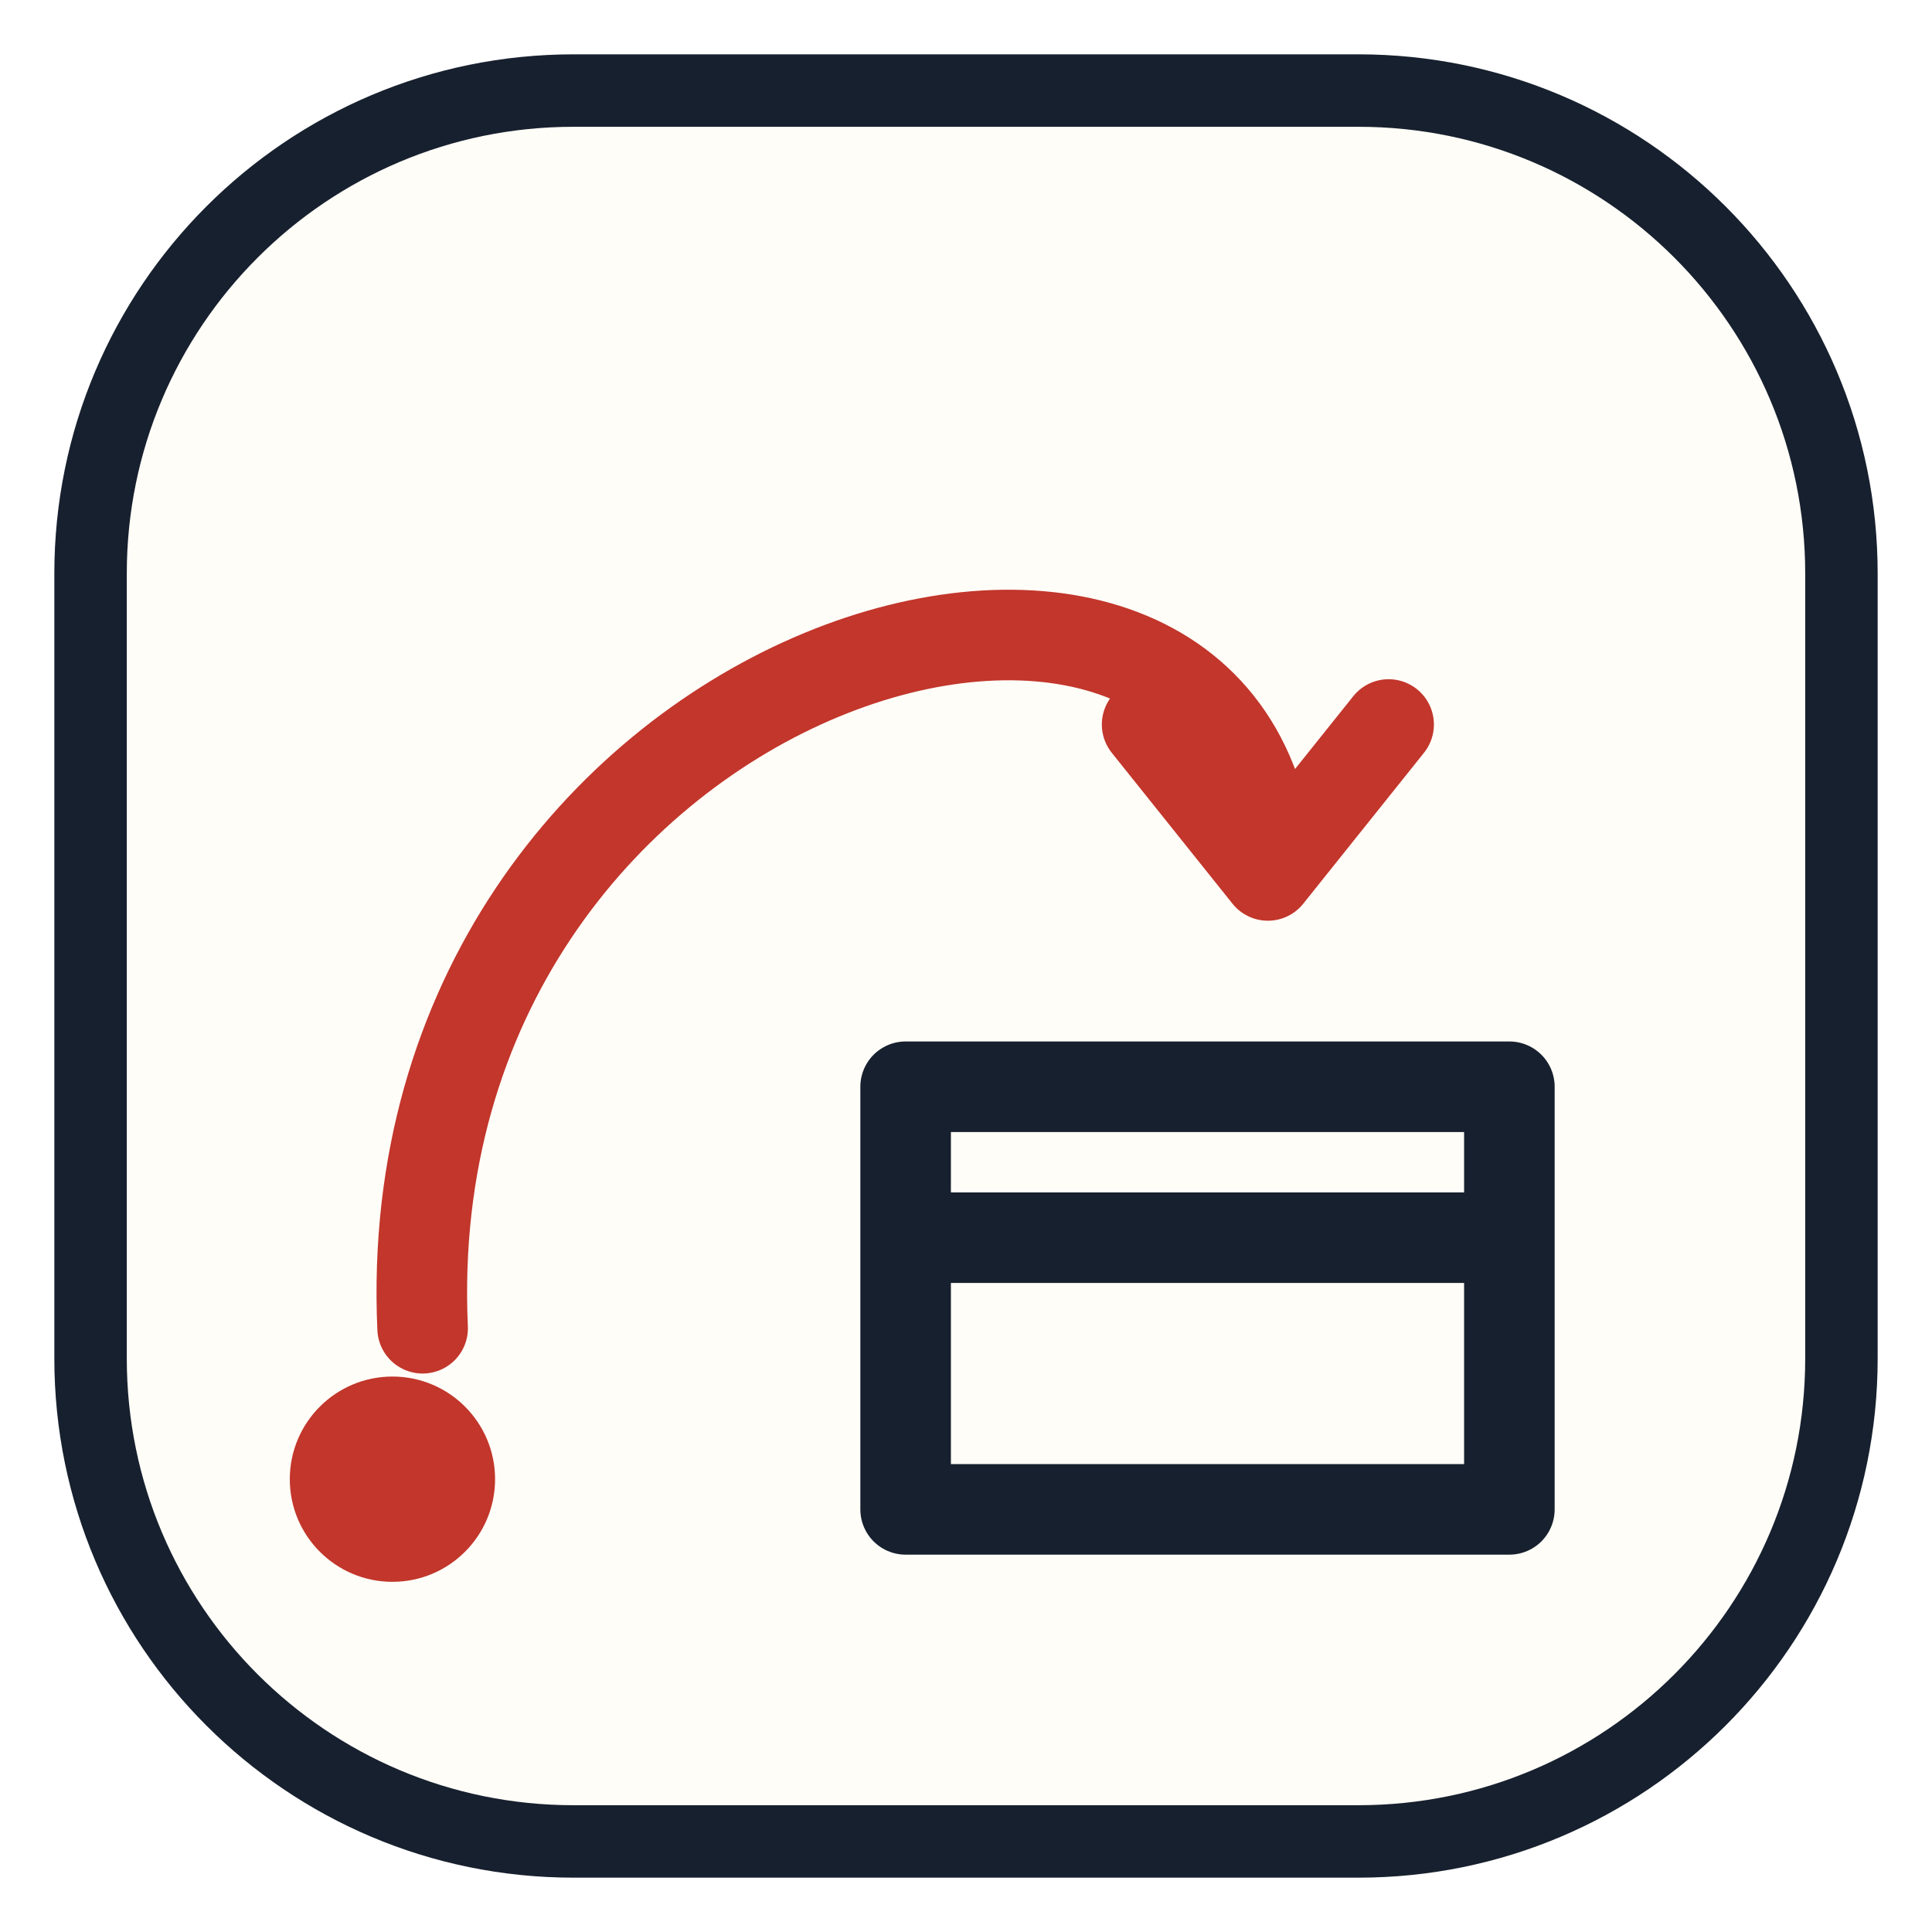
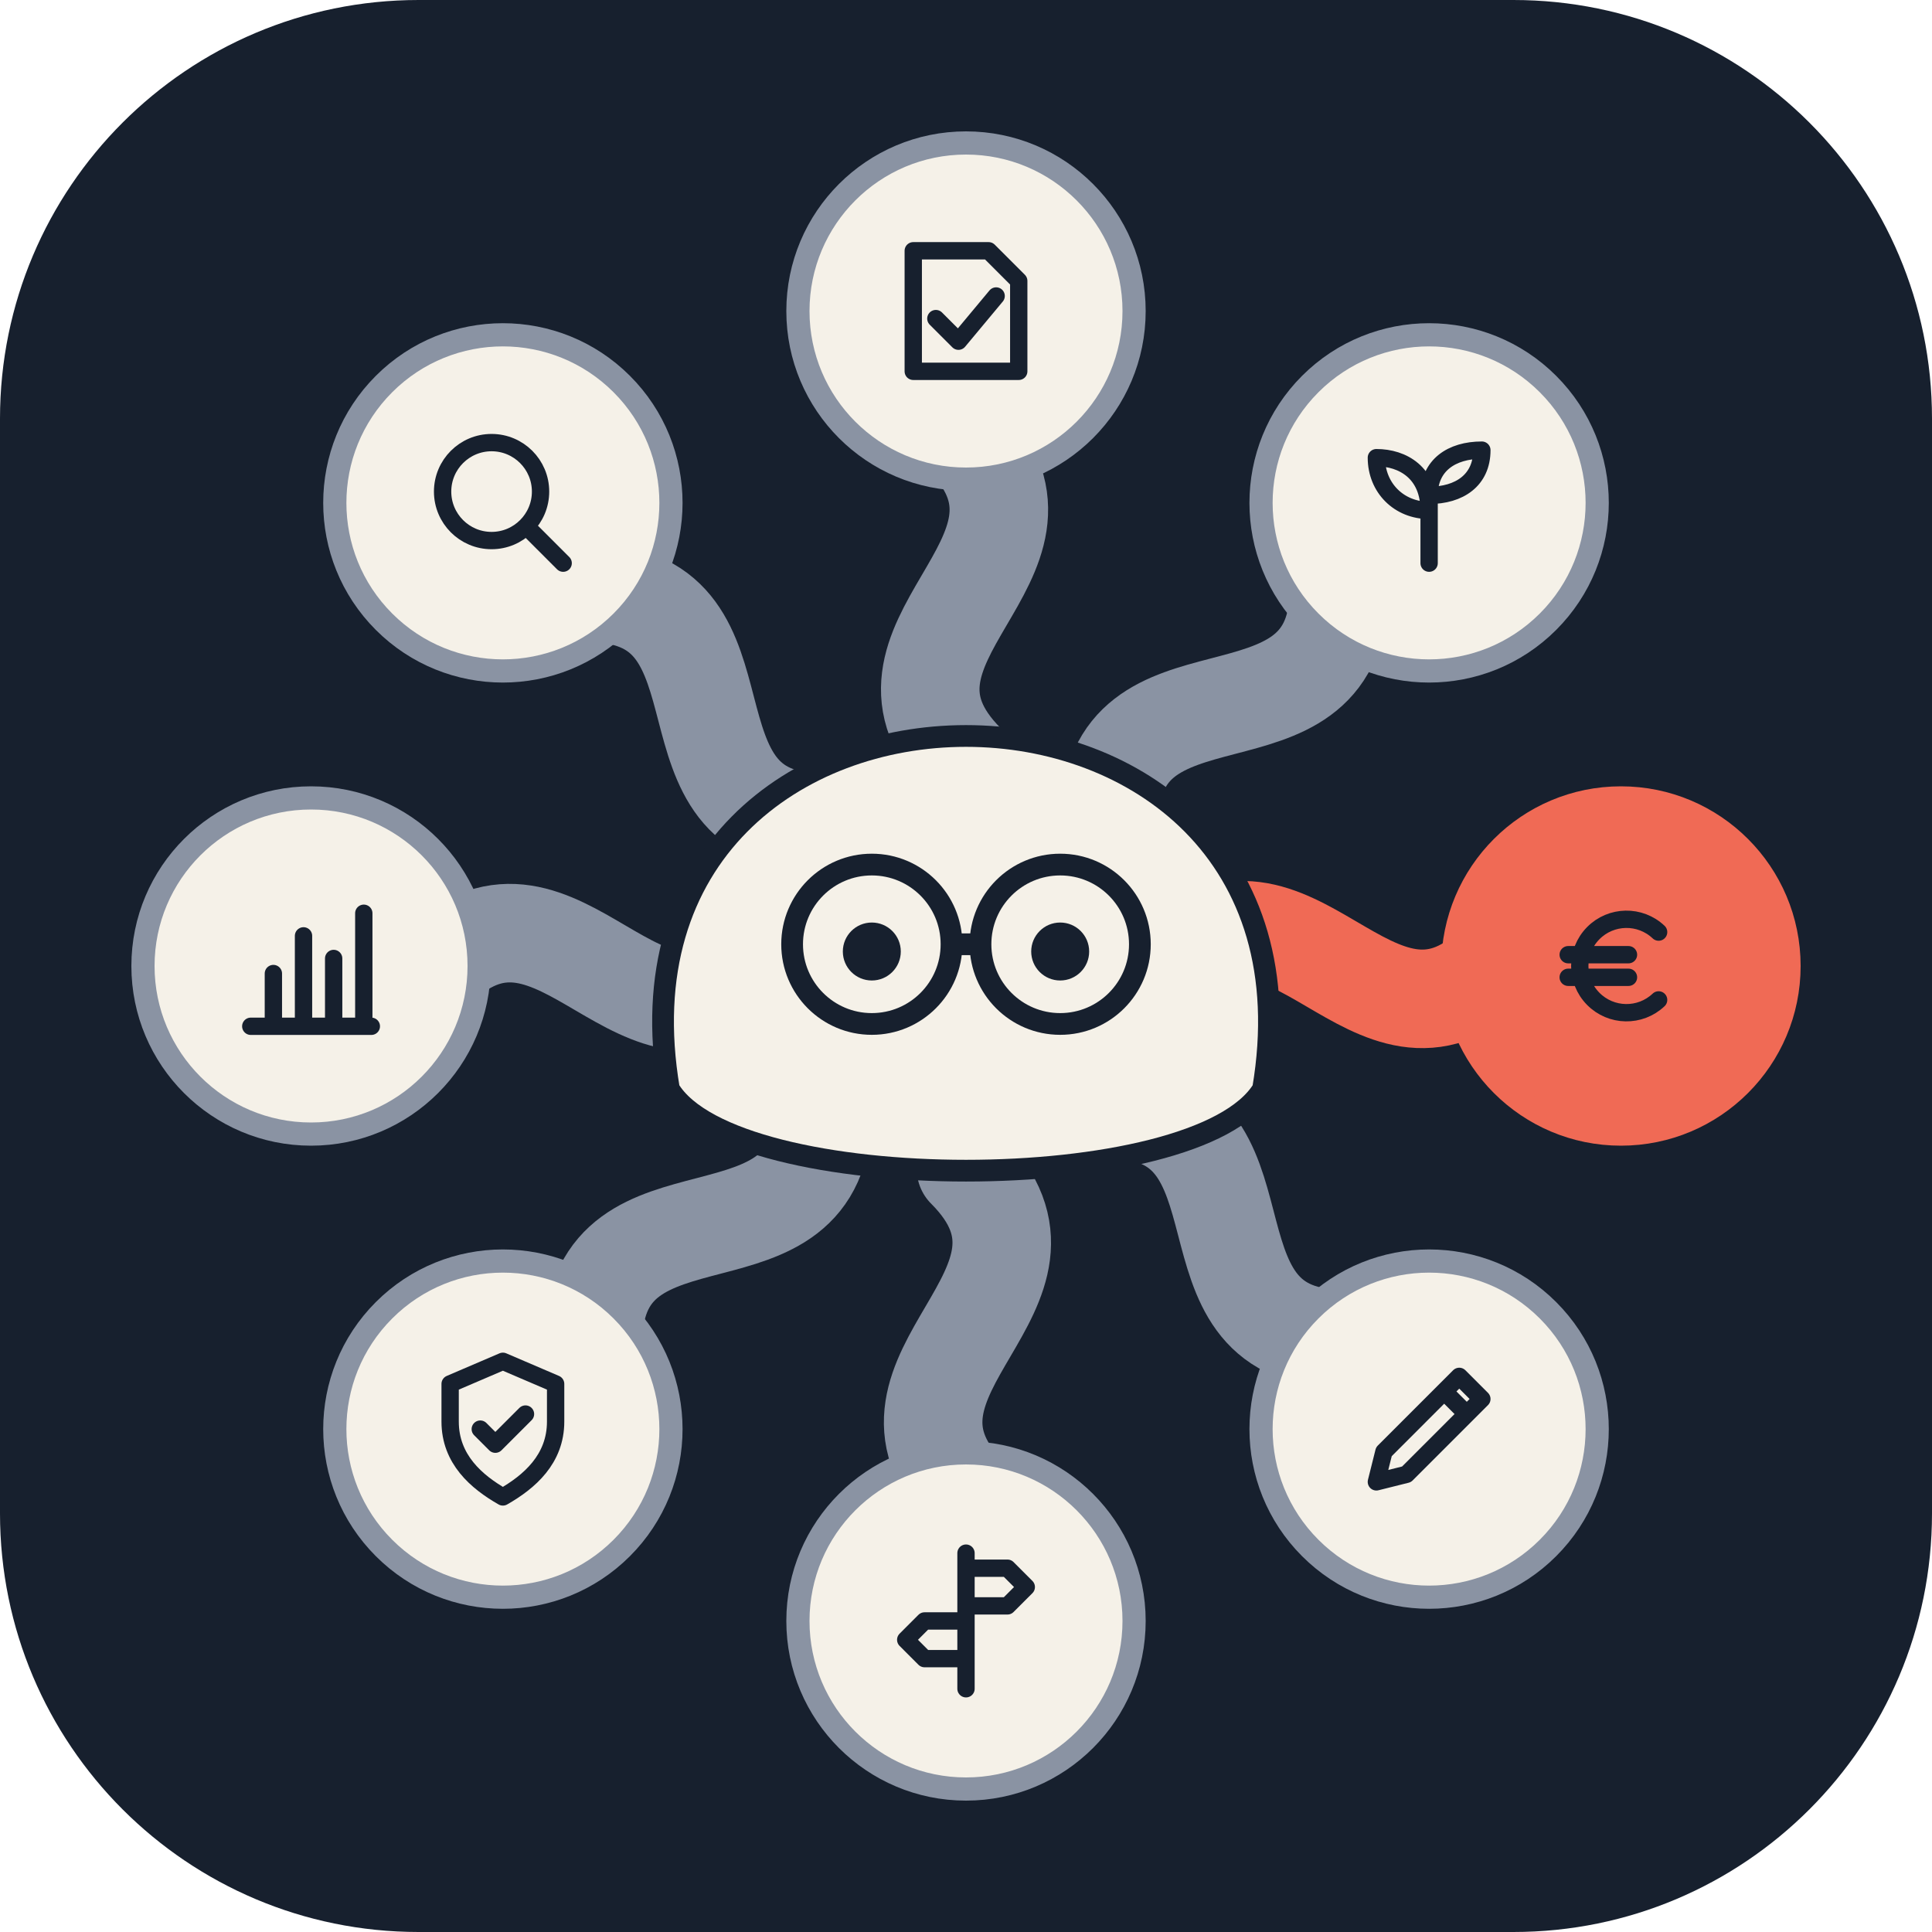
- <svg xmlns="http://www.w3.org/2000/svg" viewBox="0 0 64 64">
-   <style>.lg-f{fill:#FFFDF8;stroke:#17202E;stroke-width:2.4}.lg-i{fill:none;stroke:#17202E;stroke-width:3;stroke-linecap:round;stroke-linejoin:round}.lg-t{fill:none;stroke:#C2362B;stroke-width:3;stroke-linecap:round;stroke-linejoin:round}.lg-n{fill:#C2362B}</style>
-   <rect class="lg-f" x="3" y="3" width="58" height="58" rx="16" />
-   <path class="lg-i" d="M30 36 H50 V50 H30 Z M30 41 H50" />
-   <path class="lg-t" d="M14 44 C13 22 40 14 42 28 M38 24 L42 29 L46 24" />
-   <circle class="lg-n" cx="13" cy="49" r="3.4" />
+ <svg xmlns="http://www.w3.org/2000/svg" viewBox="-300 -300 600 600">
+   <rect x="-300" y="-300" width="600" height="600" rx="130" fill="#17202E" />
+   <g transform="scale(0.9)">
+     <g transform="rotate(0)">
+       <path d="M70 0 C112 -42 140 40 182 0" fill="none" stroke="#F06A55" stroke-width="34" stroke-linecap="round" />
+       <g transform="translate(226 0)">
+         <circle r="58" fill="#F06A55" stroke="#F06A55" stroke-width="8" />
+         <path transform="rotate(0) scale(2.6) translate(-12 -12)" d="M17 7.5 A6.2 6.2 0 1 0 17 16.5 M5 10.5 H13 M5 13.5 H13" fill="none" stroke="#17202E" stroke-width="2.3" stroke-linecap="round" stroke-linejoin="round" />
+       </g>
+     </g>
+     <g transform="rotate(45)">
+       <path d="M70 0 C112 -42 140 40 182 0" fill="none" stroke="#8A93A3" stroke-width="34" stroke-linecap="round" />
+       <g transform="translate(226 0)">
+         <circle r="58" fill="#F5F1E8" stroke="#8A93A3" stroke-width="8" />
+         <path transform="rotate(-45) scale(2.6) translate(-12 -12)" d="M5 19 L9 18 L19 8 L16 5 L6 15 Z M14 7 L17 10" fill="none" stroke="#17202E" stroke-width="2.3" stroke-linecap="round" stroke-linejoin="round" />
+       </g>
+     </g>
+     <g transform="rotate(90)">
+       <path d="M70 0 C112 -42 140 40 182 0" fill="none" stroke="#8A93A3" stroke-width="34" stroke-linecap="round" />
+       <g transform="translate(226 0)">
+         <circle r="58" fill="#F5F1E8" stroke="#8A93A3" stroke-width="8" />
+         <path transform="rotate(-90) scale(2.6) translate(-12 -12)" d="M12 3 V21 M12 5 H17.5 L20 7.5 L17.5 10 H12 M12 12 H6.5 L4 14.5 L6.5 17 H12" fill="none" stroke="#17202E" stroke-width="2.3" stroke-linecap="round" stroke-linejoin="round" />
+       </g>
+     </g>
+     <g transform="rotate(135)">
+       <path d="M70 0 C112 -42 140 40 182 0" fill="none" stroke="#8A93A3" stroke-width="34" stroke-linecap="round" />
+       <g transform="translate(226 0)">
+         <circle r="58" fill="#F5F1E8" stroke="#8A93A3" stroke-width="8" />
+         <path transform="rotate(-135) scale(2.6) translate(-12 -12)" d="M12 3 L19 6 V11 C19 16 15.5 19 12 21 C8.5 19 5 16 5 11 V6 Z M9 12 L11 14 L15 10" fill="none" stroke="#17202E" stroke-width="2.3" stroke-linecap="round" stroke-linejoin="round" />
+       </g>
+     </g>
+     <g transform="rotate(180)">
+       <path d="M70 0 C112 -42 140 40 182 0" fill="none" stroke="#8A93A3" stroke-width="34" stroke-linecap="round" />
+       <g transform="translate(226 0)">
+         <circle r="58" fill="#F5F1E8" stroke="#8A93A3" stroke-width="8" />
+         <path transform="rotate(-180) scale(2.6) translate(-12 -12)" d="M4 20 H20 M7 20 V13 M11 20 V8 M15 20 V11 M19 20 V5" fill="none" stroke="#17202E" stroke-width="2.3" stroke-linecap="round" stroke-linejoin="round" />
+       </g>
+     </g>
+     <g transform="rotate(225)">
+       <path d="M70 0 C112 -42 140 40 182 0" fill="none" stroke="#8A93A3" stroke-width="34" stroke-linecap="round" />
+       <g transform="translate(226 0)">
+         <circle r="58" fill="#F5F1E8" stroke="#8A93A3" stroke-width="8" />
+         <path transform="rotate(-225) scale(2.6) translate(-12 -12)" d="M10.5 4 A6.5 6.5 0 1 0 10.5 17 A6.5 6.5 0 1 0 10.5 4 Z M15.5 15.5 L20 20" fill="none" stroke="#17202E" stroke-width="2.3" stroke-linecap="round" stroke-linejoin="round" />
+       </g>
+     </g>
+     <g transform="rotate(270)">
+       <path d="M70 0 C112 -42 140 40 182 0" fill="none" stroke="#8A93A3" stroke-width="34" stroke-linecap="round" />
+       <g transform="translate(226 0)">
+         <circle r="58" fill="#F5F1E8" stroke="#8A93A3" stroke-width="8" />
+         <path transform="rotate(-270) scale(2.6) translate(-12 -12)" d="M5 4 H15 L19 8 V20 H5 Z M8 13 L11 16 L16 10" fill="none" stroke="#17202E" stroke-width="2.3" stroke-linecap="round" stroke-linejoin="round" />
+       </g>
+     </g>
+     <g transform="rotate(315)">
+       <path d="M70 0 C112 -42 140 40 182 0" fill="none" stroke="#8A93A3" stroke-width="34" stroke-linecap="round" />
+       <g transform="translate(226 0)">
+         <circle r="58" fill="#F5F1E8" stroke="#8A93A3" stroke-width="8" />
+         <path transform="rotate(-315) scale(2.6) translate(-12 -12)" d="M12 20 V11 M12 13 C12 8 8.5 6 5 6 C5 10 8 13 12 13 M12 11 C12 7 15 5 19 5 C19 9 16 11 12 11" fill="none" stroke="#17202E" stroke-width="2.3" stroke-linecap="round" stroke-linejoin="round" />
+       </g>
+     </g>
+     <g transform="scale(1.25)">
+       <path d="M-82 34 C-104 -96 104 -96 82 34 C64 64 -64 64 -82 34 Z" fill="#F5F1E8" stroke="#17202E" stroke-width="6" />
+       <circle cx="-26" cy="-6" r="22" fill="none" stroke="#17202E" stroke-width="6" />
+       <circle cx="26" cy="-6" r="22" fill="none" stroke="#17202E" stroke-width="6" />
+       <path d="M-4 -6 H4" stroke="#17202E" stroke-width="6" />
+       <circle cx="-26" cy="-4" r="8" fill="#17202E" />
+       <circle cx="26" cy="-4" r="8" fill="#17202E" />
+     </g>
+   </g>
</svg>
